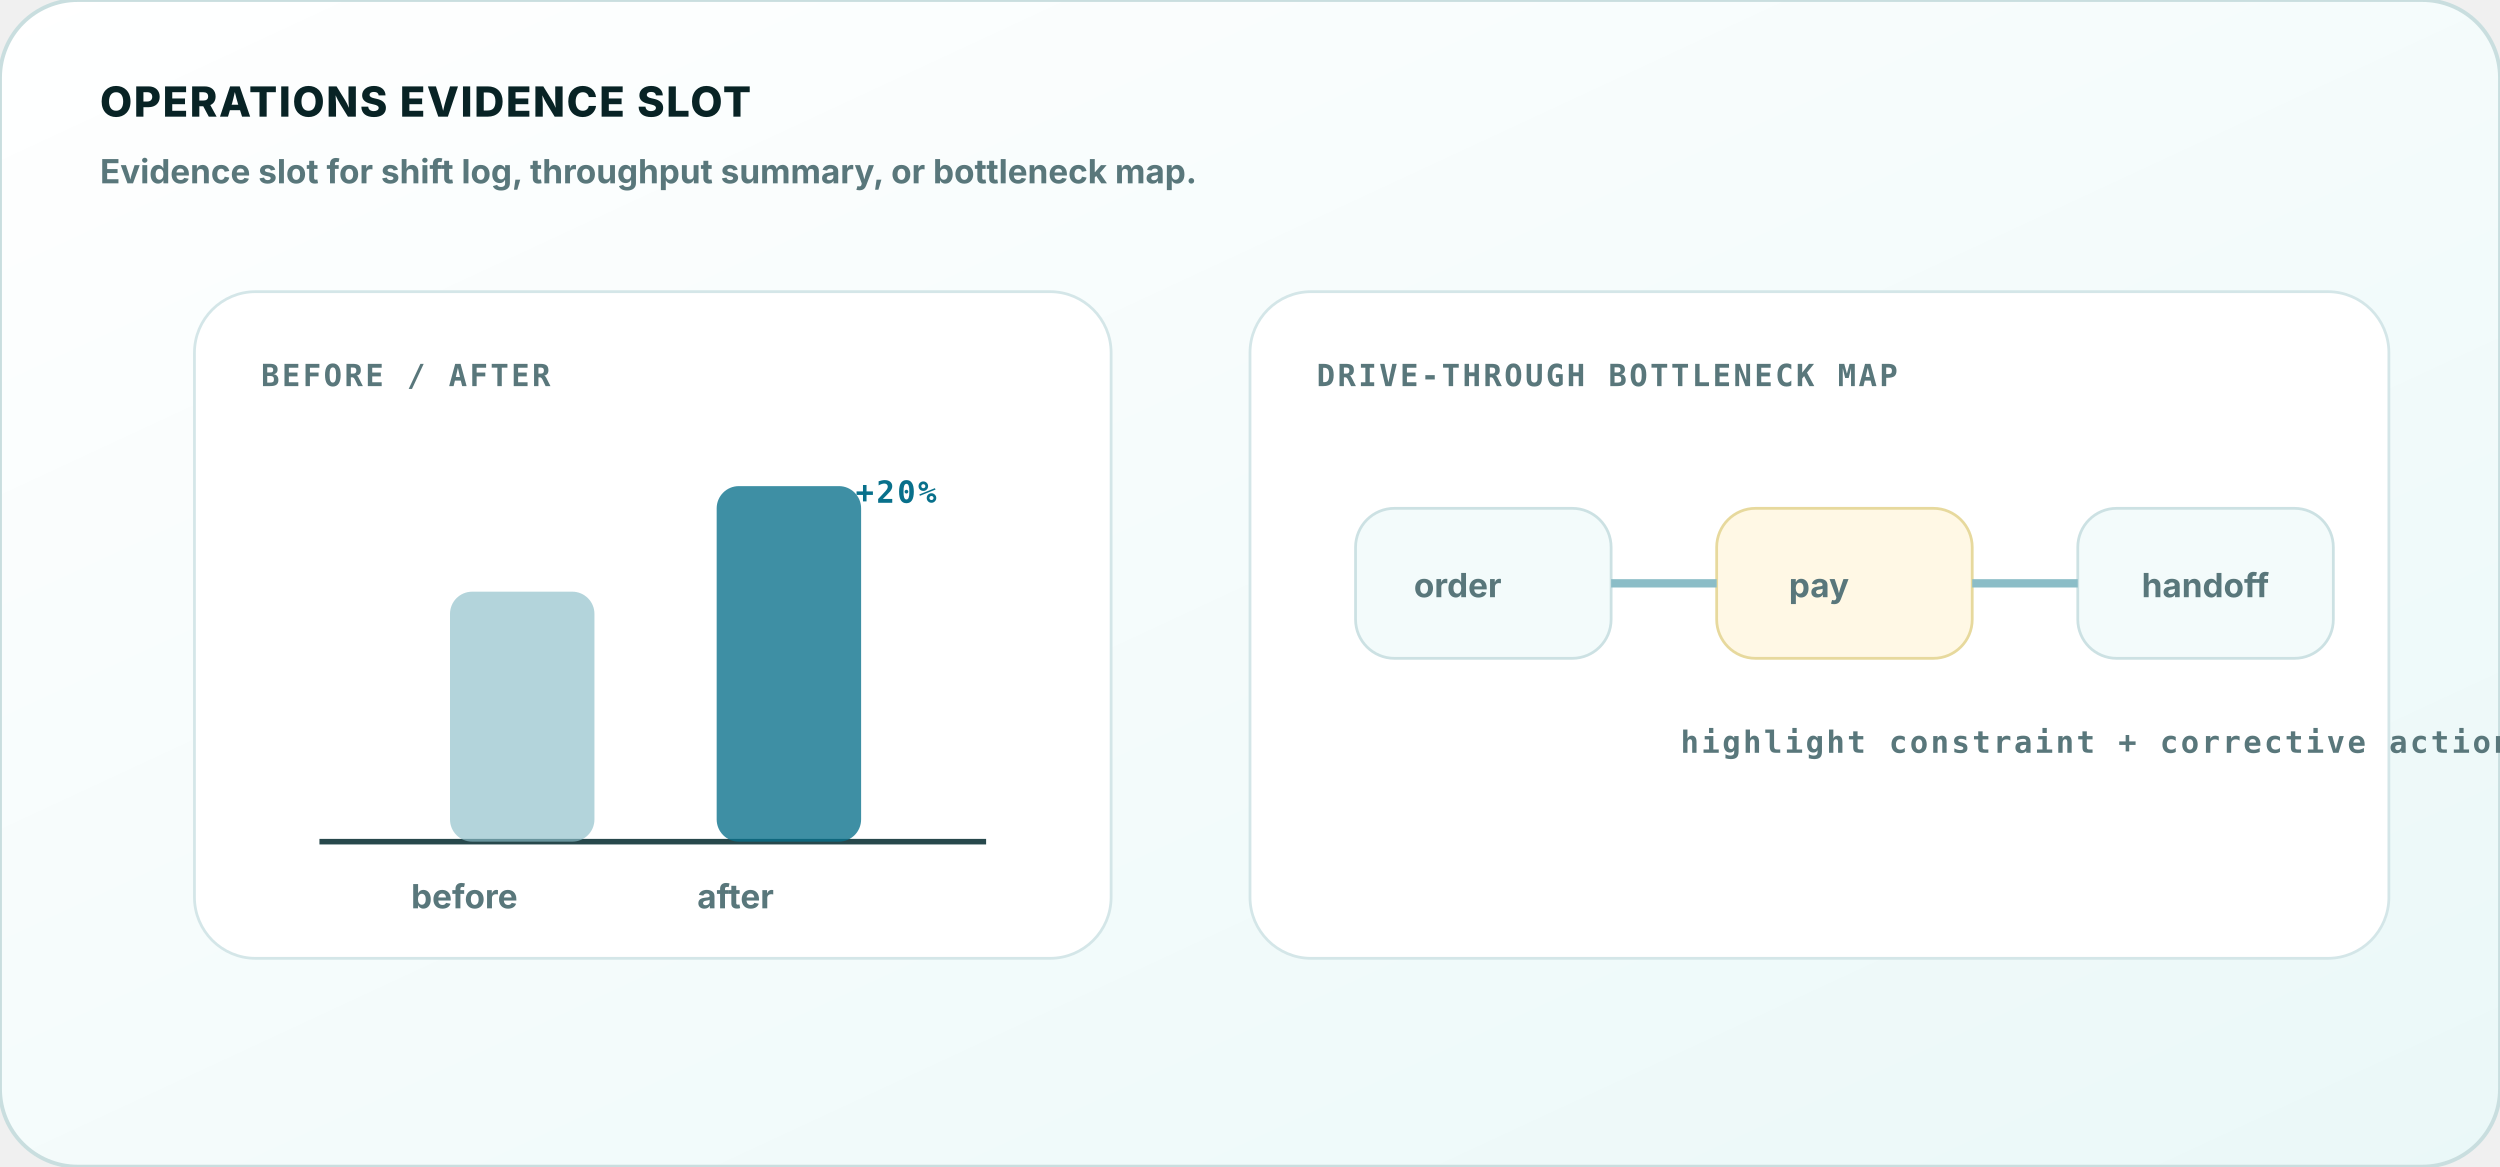
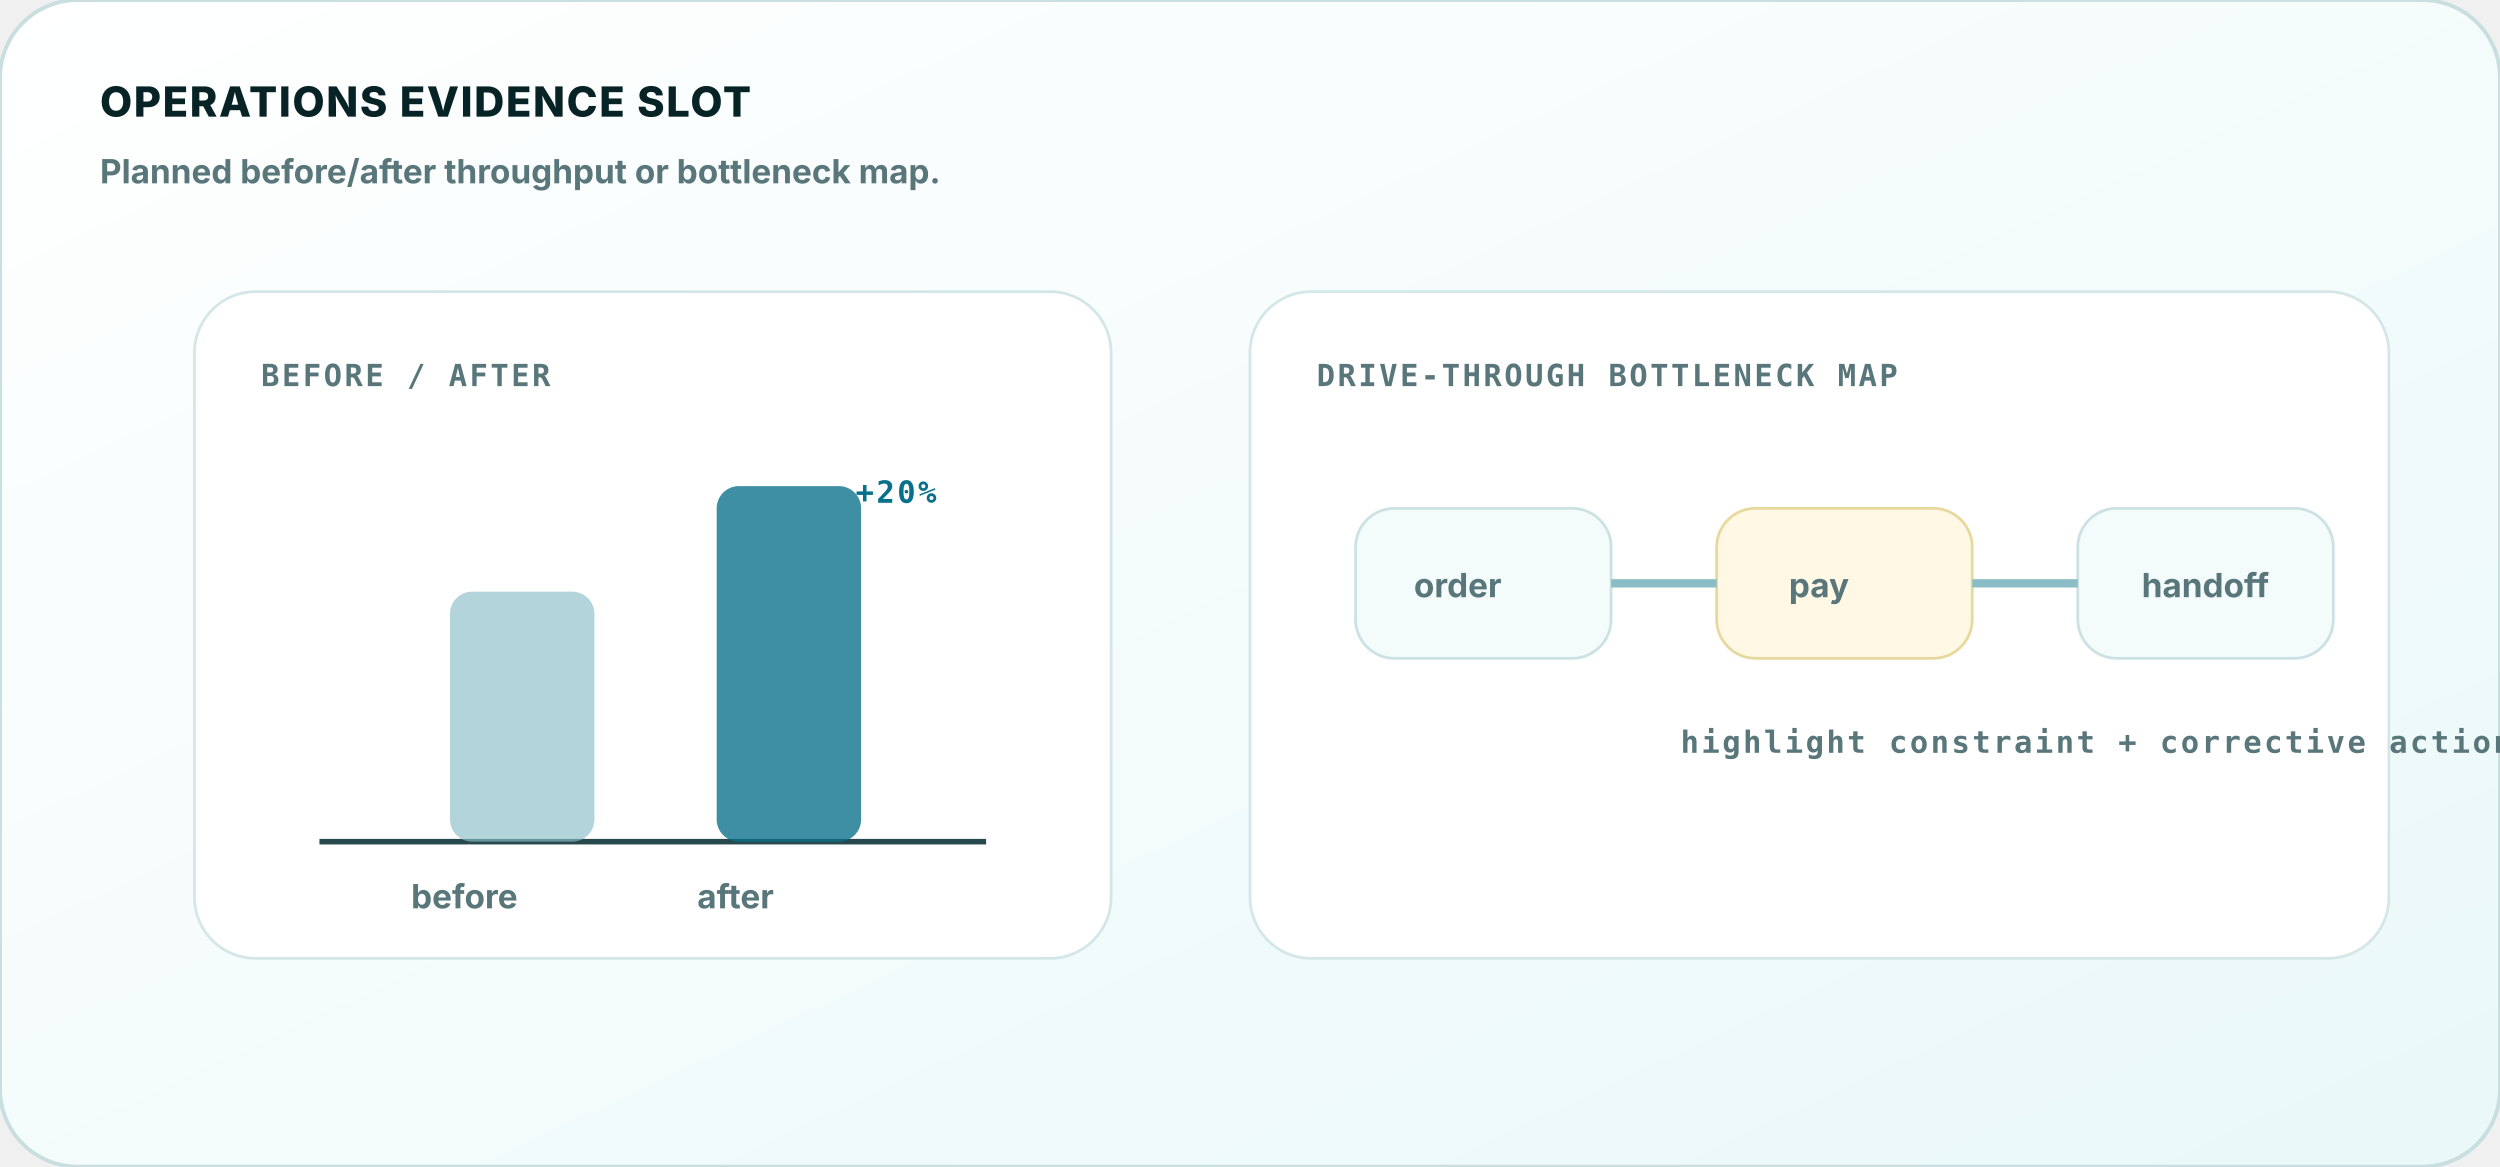
<svg xmlns="http://www.w3.org/2000/svg" viewBox="0 0 900 420" role="img" aria-labelledby="title desc">
  <defs>
    <linearGradient id="bg" x1="0" y1="0" x2="1" y2="1">
      <stop offset="0" stop-color="#ffffff" />
      <stop offset="1" stop-color="#eaf8f8" />
    </linearGradient>
    <style>
    .card{fill:url(#bg);stroke:#c9dedf;stroke-width:1.4}.ink{fill:#082325}.muted{fill:#59777b}.teal{fill:#08708b}.line{stroke:#08708b;stroke-width:3;fill:none;stroke-linecap:round;stroke-linejoin:round}.grid{stroke:#d9e9ea;stroke-width:1}.dash{stroke:#8bbdc7;stroke-width:2;stroke-dasharray:6 6;fill:none}.label{font-family:Inter,Arial,sans-serif;font-weight:800;font-size:15px;letter-spacing:.04em}.small{font-family:Inter,Arial,sans-serif;font-weight:650;font-size:12px}.mono{font-family:ui-monospace,SFMono-Regular,Consolas,monospace;font-weight:760;font-size:11px;letter-spacing:.08em}
  </style>
  </defs>
  <rect width="900" height="420" rx="28" class="card" />
  <text x="36" y="42" class="label ink">OPERATIONS EVIDENCE SLOT</text>
-   <text x="36" y="66" class="small muted">Evidence slot for shift log, throughput summary, or bottleneck map.</text>
+   <text x="36" y="66" class="small muted">Planned before/after throughput or bottleneck map.</text>
  <g transform="translate(70 105)">
    <rect x="0" y="0" width="330" height="240" rx="22" fill="#fff" stroke="#d4e6e8" />
    <text x="24" y="34" class="mono muted">BEFORE / AFTER</text>
    <line x1="45" y1="198" x2="285" y2="198" stroke="#27484c" stroke-width="2" />
    <rect x="92" y="108" width="52" height="90" rx="8" fill="#8bbdc7" opacity=".65" />
    <rect x="188" y="70" width="52" height="128" rx="8" fill="#08708b" opacity=".78" />
    <text x="78" y="222" class="small muted">before</text>
    <text x="181" y="222" class="small muted">after</text>
    <text x="238" y="76" class="mono teal">+20%</text>
    <rect x="380" y="0" width="410" height="240" rx="22" fill="#fff" stroke="#d4e6e8" />
    <text x="404" y="34" class="mono muted">DRIVE-THROUGH BOTTLENECK MAP</text>
    <g class="small muted" font-family="Inter,Arial,sans-serif">
      <rect x="418" y="78" width="92" height="54" rx="14" fill="#f3fbfb" stroke="#cce1e3" />
      <text x="439" y="110">order</text>
      <rect x="548" y="78" width="92" height="54" rx="14" fill="#fff8e5" stroke="#e7d99d" />
      <text x="574" y="110">pay</text>
      <rect x="678" y="78" width="92" height="54" rx="14" fill="#f3fbfb" stroke="#cce1e3" />
      <text x="701" y="110">handoff</text>
      <path d="M510 105 L548 105 M640 105 L678 105" stroke="#8bbdc7" stroke-width="3" />
      <text x="535" y="166" class="mono muted">highlight constraint + corrective action</text>
    </g>
  </g>
</svg>
